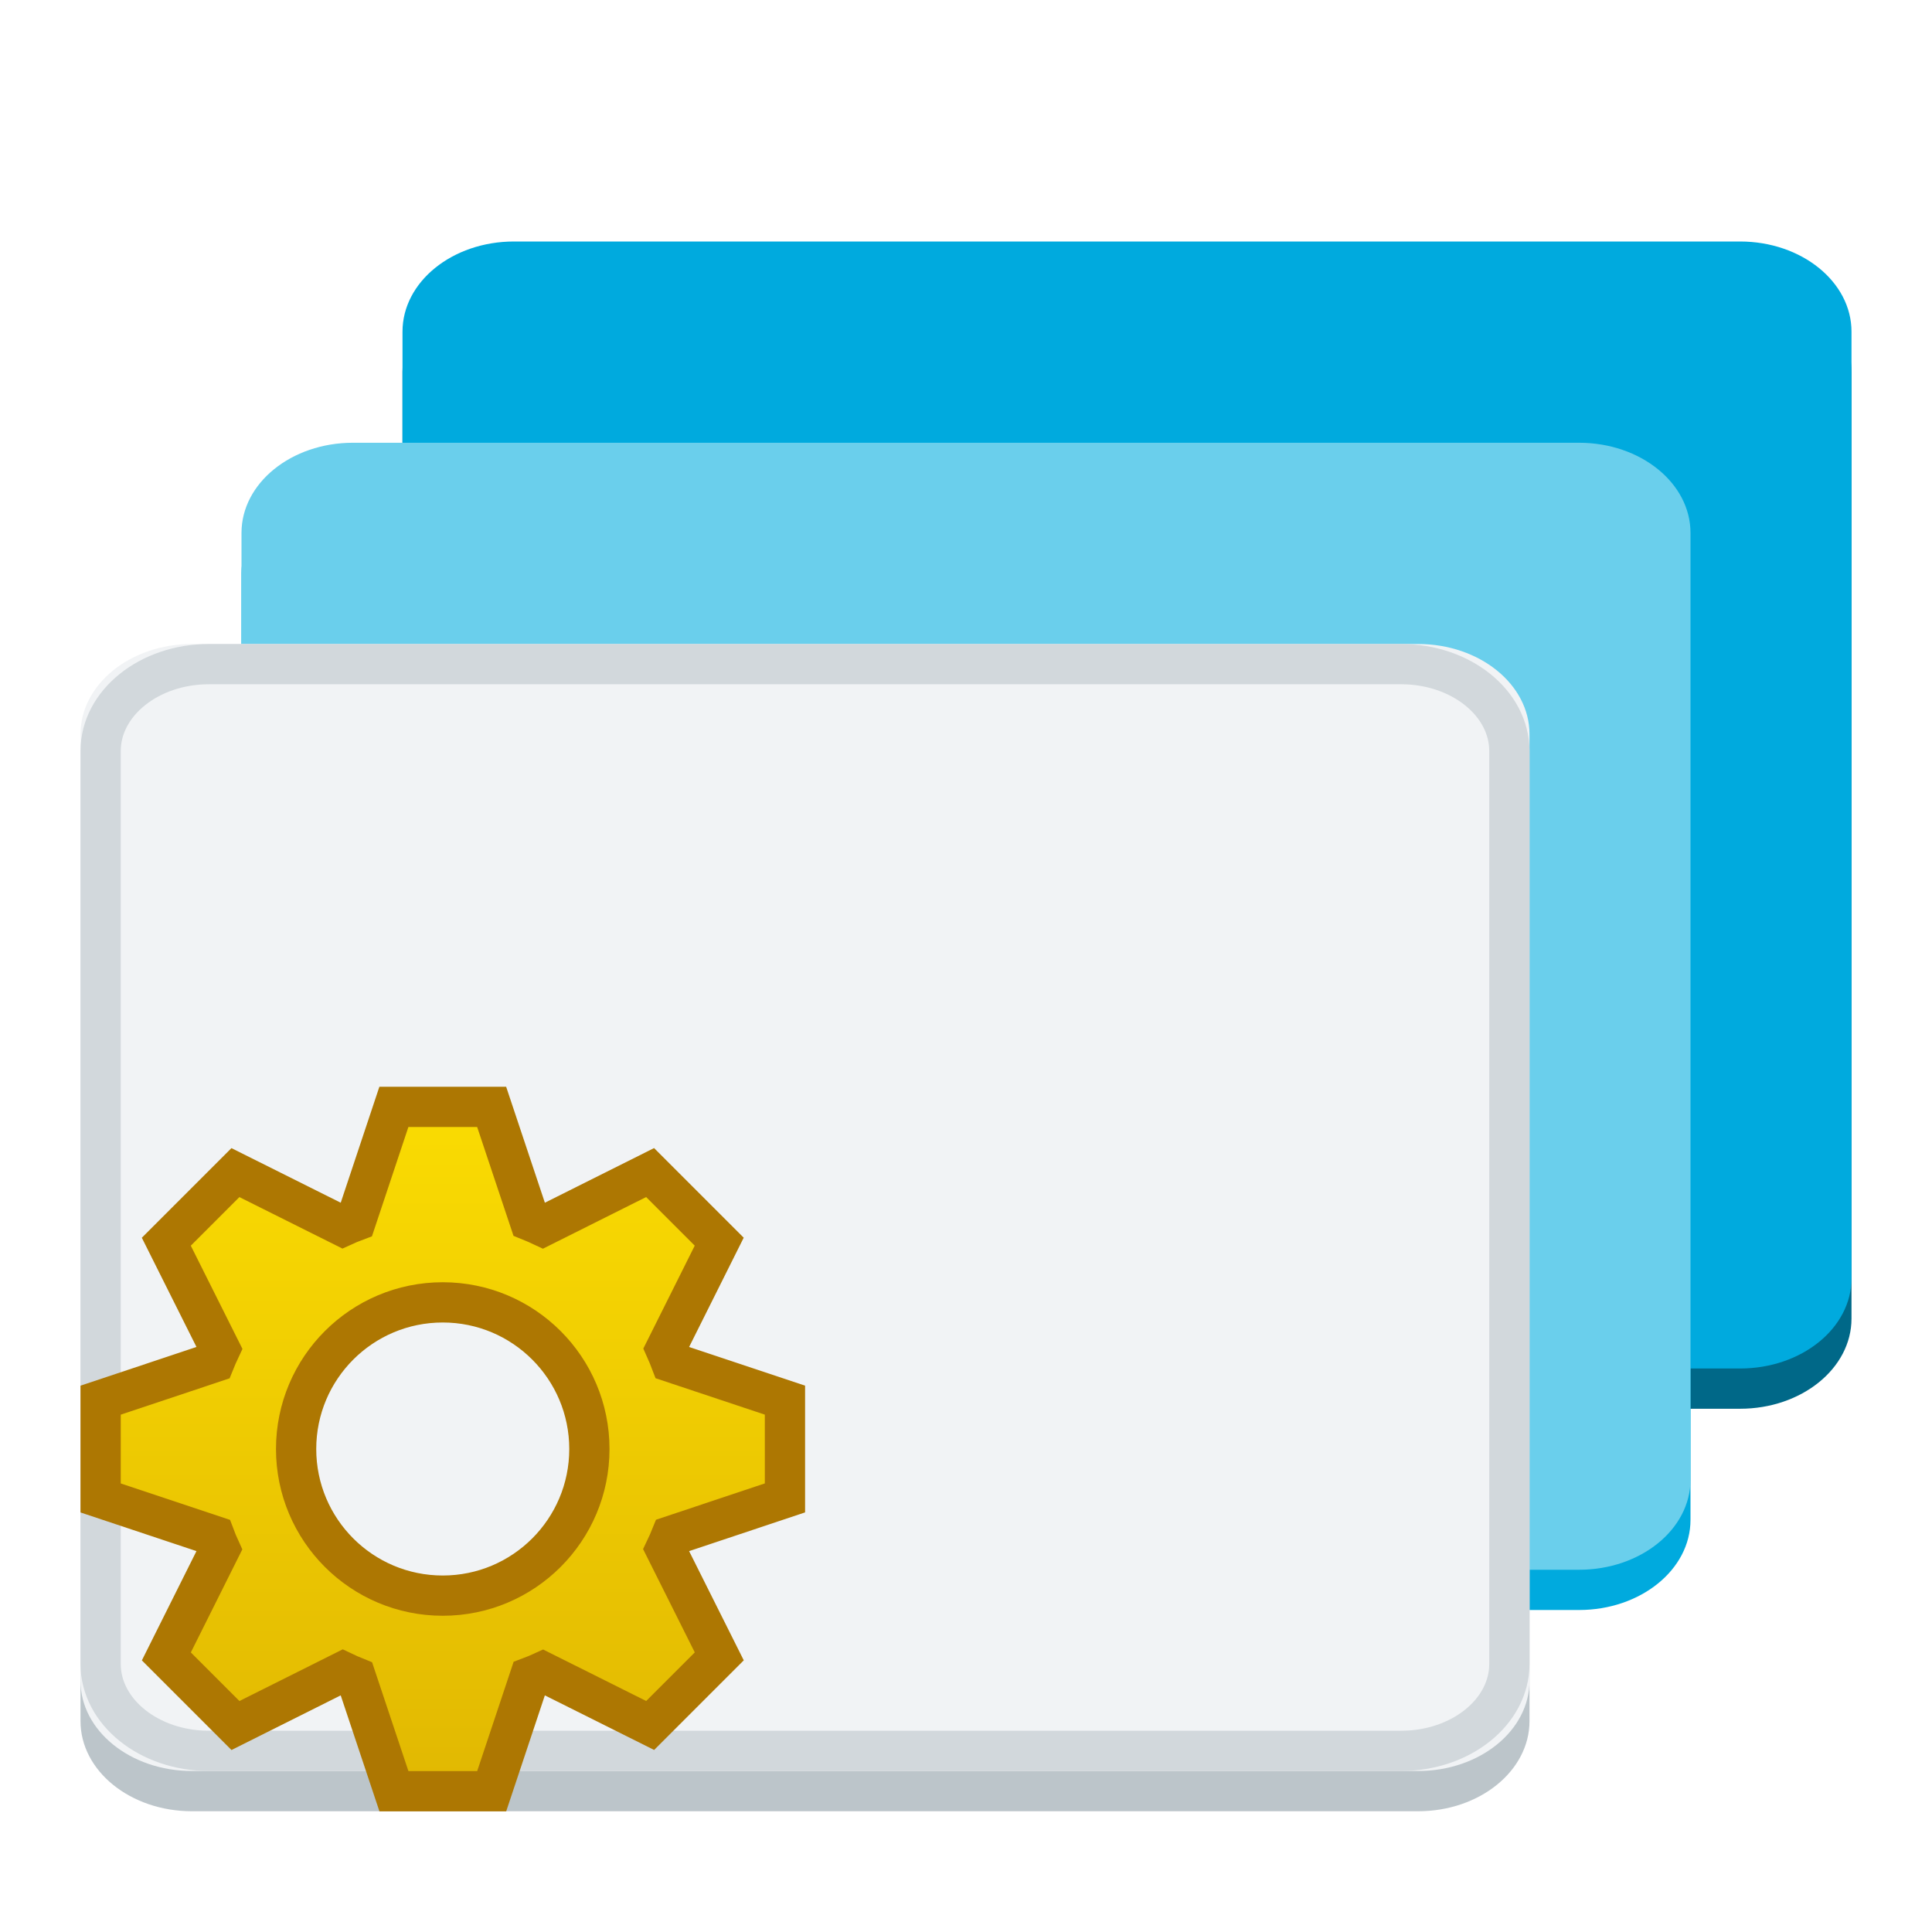
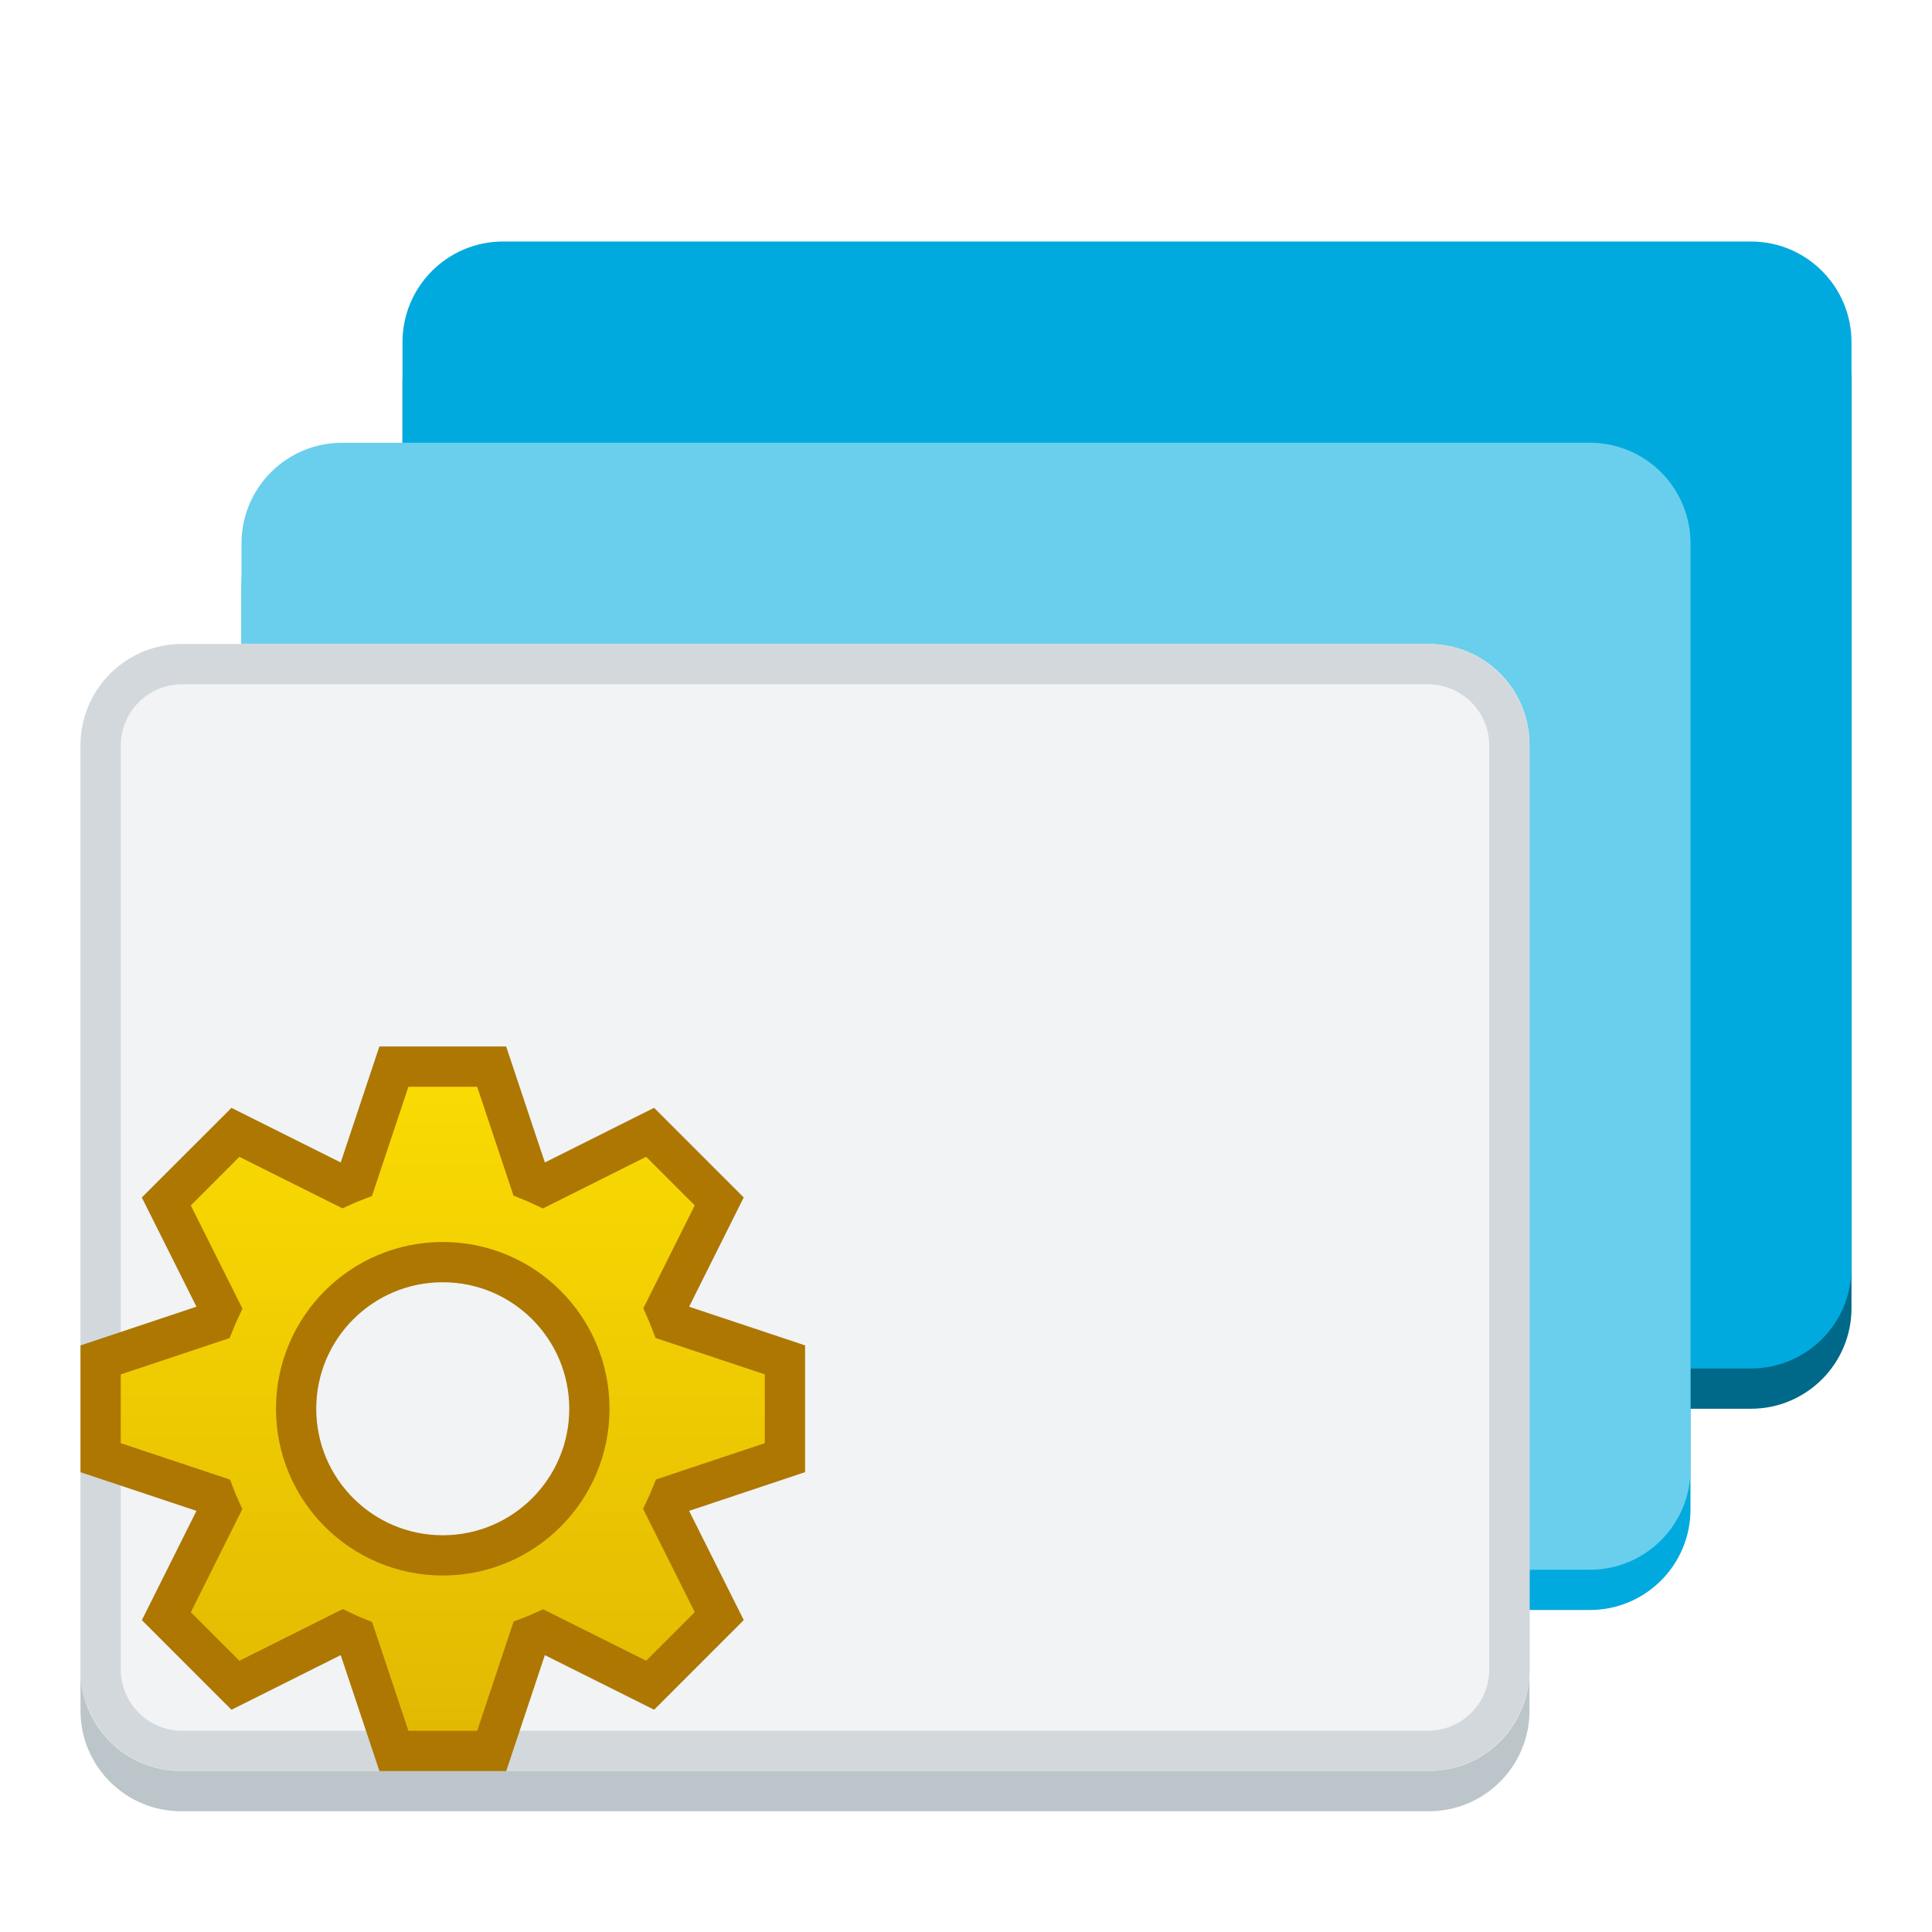
<svg xmlns="http://www.w3.org/2000/svg" xmlns:xlink="http://www.w3.org/1999/xlink" viewBox="0 0 48 48" style="display:inline;enable-background:new" version="1.0" id="svg11300" height="48" width="48">
  <defs id="defs3">
-     <linearGradient xlink:href="#linearGradient870" id="linearGradient872-3" x1="69.432" y1="59.292" x2="69.432" y2="115.191" gradientUnits="userSpaceOnUse" gradientTransform="matrix(0.3541696,0,0,0.3541689,-14.8051,7.208815)" />
+     <linearGradient xlink:href="#linearGradient870" id="linearGradient872-3" x1="69.432" y1="59.292" x2="69.432" y2="115.191" gradientUnits="userSpaceOnUse" gradientTransform="matrix(0.3541696,0,0,0.3541689,-14.8051,6.208815)" />
    <linearGradient id="linearGradient870">
      <stop style="stop-color:#f9da02;stop-opacity:1;" offset="0" id="stop866" />
      <stop style="stop-color:#dcb102;stop-opacity:1" offset="1" id="stop868" />
    </linearGradient>
  </defs>
-   <rect style="display:inline;opacity:1;fill:#006888;fill-opacity:1;stroke:none;stroke-width:0.25;stroke-linecap:butt;stroke-linejoin:miter;stroke-miterlimit:4;stroke-dasharray:none;stroke-dashoffset:0;stroke-opacity:1;marker:none;marker-start:none;marker-mid:none;marker-end:none;paint-order:normal;enable-background:new" id="rect850" width="36" height="28" x="10" y="7" rx="2.769" ry="2.24" />
-   <rect ry="2.24" rx="2.769" y="12" x="6" height="28" width="36" id="rect848" style="display:inline;opacity:1;fill:#00aade;fill-opacity:1;stroke:none;stroke-width:0.25;stroke-linecap:butt;stroke-linejoin:miter;stroke-miterlimit:4;stroke-dasharray:none;stroke-dashoffset:0;stroke-opacity:1;marker:none;marker-start:none;marker-mid:none;marker-end:none;paint-order:normal;enable-background:new" />
-   <rect ry="2.24" rx="2.769" y="6" x="10" height="28" width="36" id="rect846" style="display:inline;opacity:1;fill:#00aade;fill-opacity:1;stroke:none;stroke-width:0.25;stroke-linecap:butt;stroke-linejoin:miter;stroke-miterlimit:4;stroke-dasharray:none;stroke-dashoffset:0;stroke-opacity:1;marker:none;marker-start:none;marker-mid:none;marker-end:none;paint-order:normal;enable-background:new" />
-   <rect style="display:inline;opacity:1;fill:#bcc5ca;fill-opacity:1;stroke:none;stroke-width:0.25;stroke-linecap:butt;stroke-linejoin:miter;stroke-miterlimit:4;stroke-dasharray:none;stroke-dashoffset:0;stroke-opacity:1;marker:none;marker-start:none;marker-mid:none;marker-end:none;paint-order:normal;enable-background:new" id="rect839" width="36" height="28" x="2" y="17" rx="2.769" ry="2.24" />
-   <rect style="display:inline;opacity:1;fill:#6acfec;fill-opacity:1;stroke:none;stroke-width:0.25;stroke-linecap:butt;stroke-linejoin:miter;stroke-miterlimit:4;stroke-dasharray:none;stroke-dashoffset:0;stroke-opacity:1;marker:none;marker-start:none;marker-mid:none;marker-end:none;paint-order:normal;enable-background:new" id="rect842" width="36" height="28" x="6" y="11" rx="2.769" ry="2.24" />
-   <rect ry="2.24" rx="2.769" y="16" x="2" height="28" width="36" id="rect1711" style="display:inline;opacity:1;fill:#f1f3f5;fill-opacity:1;stroke:none;stroke-width:0.25;stroke-linecap:butt;stroke-linejoin:miter;stroke-miterlimit:4;stroke-dasharray:none;stroke-dashoffset:0;stroke-opacity:1;marker:none;marker-start:none;marker-mid:none;marker-end:none;paint-order:normal;enable-background:new" />
-   <rect style="display:inline;opacity:1;fill:none;fill-opacity:1;stroke:#d2d8dc;stroke-width:1;stroke-linecap:butt;stroke-linejoin:miter;stroke-miterlimit:4;stroke-dasharray:none;stroke-dashoffset:0;stroke-opacity:1;marker:none;marker-start:none;marker-mid:none;marker-end:none;paint-order:normal;enable-background:new" id="rect871" width="35" height="27" x="2.5" y="16.5" rx="2.692" ry="2.16" />
-   <path id="path864-2" d="m 9.786,27.5 -0.944,2.832 c -0.109,0.041 -0.219,0.085 -0.325,0.134 l -2.668,-1.333 -1.717,1.717 1.336,2.67 a 6.071,6.071 0 0 0 -0.141,0.323 l -2.827,0.944 v 2.429 l 2.832,0.944 c 0.041,0.109 0.085,0.219 0.134,0.325 l -1.333,2.668 1.717,1.717 2.67,-1.336 c 0.106,0.051 0.214,0.097 0.323,0.141 l 0.944,2.827 h 2.429 l 0.944,-2.832 c 0.109,-0.041 0.219,-0.085 0.325,-0.134 l 2.668,1.333 1.717,-1.717 -1.336,-2.67 c 0.051,-0.106 0.097,-0.214 0.141,-0.323 l 2.827,-0.944 v -2.429 l -2.832,-0.944 a 6.059,6.059 0 0 0 -0.134,-0.325 l 1.333,-2.668 -1.717,-1.717 -2.67,1.336 a 6.062,6.062 0 0 0 -0.323,-0.141 l -0.944,-2.827 z m 1.214,4.857 a 3.643,3.643 0 1 1 0,7.286 3.643,3.643 0 0 1 0,-7.286 z" style="display:inline;fill:url(#linearGradient872-3);fill-opacity:1;stroke:#ad7702;stroke-width:1;stroke-miterlimit:4;stroke-dasharray:none;stroke-opacity:1;enable-background:new" />
+   <rect style="display:inline;opacity:1;fill:#006888;fill-opacity:1;stroke:none;stroke-width:1;stroke-linecap:butt;stroke-linejoin:miter;stroke-miterlimit:4;stroke-dasharray:none;stroke-dashoffset:0;stroke-opacity:1;marker:none;marker-start:none;marker-mid:none;marker-end:none;paint-order:normal;enable-background:new" id="rect850" width="36" height="28" x="10" y="7" rx="2.5" ry="2.5" />
+   <rect ry="2.5" rx="2.5" y="12" x="6" height="28" width="36" id="rect848" style="display:inline;opacity:1;fill:#00aade;fill-opacity:1;stroke:none;stroke-width:1;stroke-linecap:butt;stroke-linejoin:miter;stroke-miterlimit:4;stroke-dasharray:none;stroke-dashoffset:0;stroke-opacity:1;marker:none;marker-start:none;marker-mid:none;marker-end:none;paint-order:normal;enable-background:new" />
+   <rect ry="2.5" rx="2.5" y="6" x="10" height="28" width="36" id="rect846" style="display:inline;opacity:1;fill:#00aade;fill-opacity:1;stroke:none;stroke-width:1;stroke-linecap:butt;stroke-linejoin:miter;stroke-miterlimit:4;stroke-dasharray:none;stroke-dashoffset:0;stroke-opacity:1;marker:none;marker-start:none;marker-mid:none;marker-end:none;paint-order:normal;enable-background:new" />
+   <rect style="display:inline;opacity:1;fill:#bcc5ca;fill-opacity:1;stroke:none;stroke-width:1;stroke-linecap:butt;stroke-linejoin:miter;stroke-miterlimit:4;stroke-dasharray:none;stroke-dashoffset:0;stroke-opacity:1;marker:none;marker-start:none;marker-mid:none;marker-end:none;paint-order:normal;enable-background:new" id="rect839" width="36" height="28" x="2" y="17" rx="2.5" ry="2.5" />
+   <rect style="display:inline;opacity:1;fill:#6acfec;fill-opacity:1;stroke:none;stroke-width:1;stroke-linecap:butt;stroke-linejoin:miter;stroke-miterlimit:4;stroke-dasharray:none;stroke-dashoffset:0;stroke-opacity:1;marker:none;marker-start:none;marker-mid:none;marker-end:none;paint-order:normal;enable-background:new" id="rect842" width="36" height="28" x="6" y="11" rx="2.5" ry="2.5" />
+   <rect ry="2.5" rx="2.5" y="16" x="2" height="28" width="36" id="rect1711" style="display:inline;opacity:1;fill:#f1f3f5;fill-opacity:1;stroke:none;stroke-width:1;stroke-linecap:butt;stroke-linejoin:miter;stroke-miterlimit:4;stroke-dasharray:none;stroke-dashoffset:0;stroke-opacity:1;marker:none;marker-start:none;marker-mid:none;marker-end:none;paint-order:normal;enable-background:new" />
+   <rect style="display:inline;opacity:1;fill:none;fill-opacity:1;stroke:#d2d8dc;stroke-width:1;stroke-linecap:butt;stroke-linejoin:miter;stroke-miterlimit:4;stroke-dasharray:none;stroke-dashoffset:0;stroke-opacity:1;marker:none;marker-start:none;marker-mid:none;marker-end:none;paint-order:normal;enable-background:new" id="rect871" width="35" height="27" x="2.5" y="16.5" rx="2.024" ry="2.024" />
+   <path id="path864-2" d="m 9.786,26.5 -0.944,2.832 c -0.109,0.041 -0.219,0.085 -0.325,0.134 l -2.668,-1.333 -1.717,1.717 1.336,2.67 a 6.071,6.071 0 0 0 -0.141,0.323 l -2.827,0.944 v 2.429 l 2.832,0.944 c 0.041,0.109 0.085,0.219 0.134,0.325 l -1.333,2.668 1.717,1.717 2.67,-1.336 c 0.106,0.051 0.214,0.097 0.323,0.141 l 0.944,2.827 h 2.429 l 0.944,-2.832 c 0.109,-0.041 0.219,-0.085 0.325,-0.134 l 2.668,1.333 1.717,-1.717 -1.336,-2.67 c 0.051,-0.106 0.097,-0.214 0.141,-0.323 l 2.827,-0.944 v -2.429 l -2.832,-0.944 a 6.059,6.059 0 0 0 -0.134,-0.325 l 1.333,-2.668 -1.717,-1.717 -2.67,1.336 a 6.062,6.062 0 0 0 -0.323,-0.141 l -0.944,-2.827 z m 1.214,4.857 a 3.643,3.643 0 1 1 0,7.286 3.643,3.643 0 0 1 0,-7.286 z" style="display:inline;fill:url(#linearGradient872-3);fill-opacity:1;stroke:#ad7702;stroke-width:1;stroke-miterlimit:4;stroke-dasharray:none;stroke-opacity:1;enable-background:new" />
</svg>
